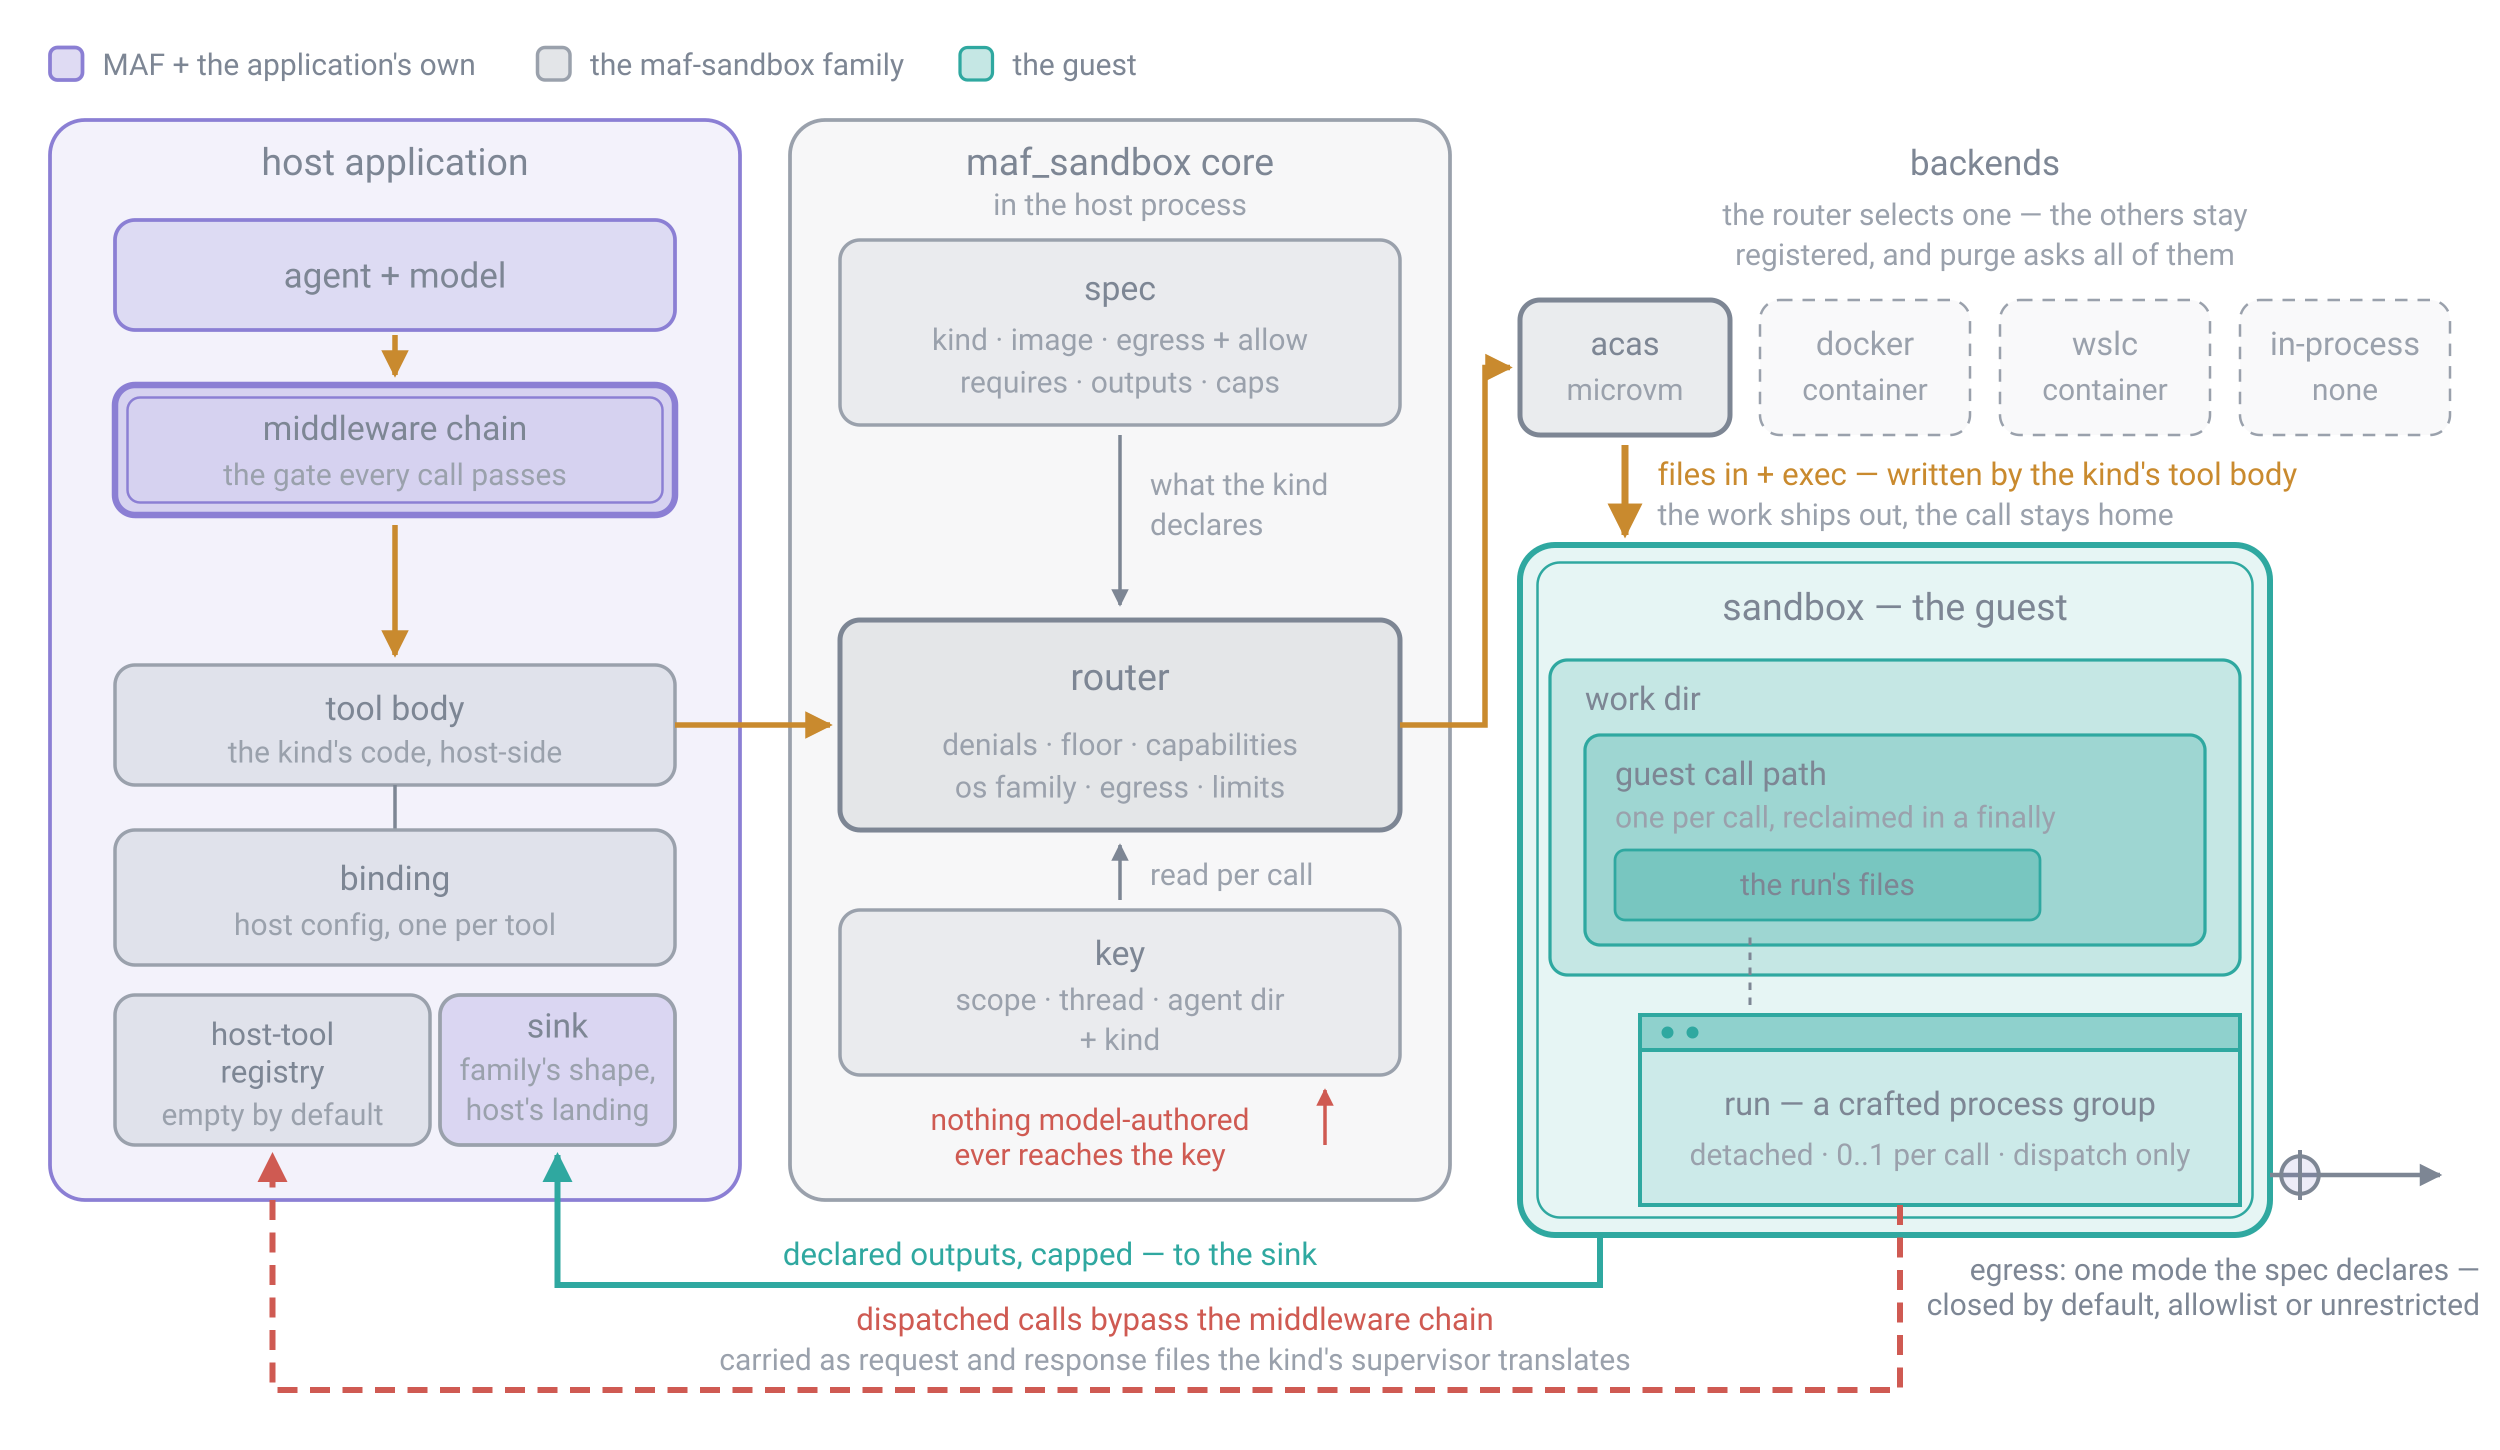
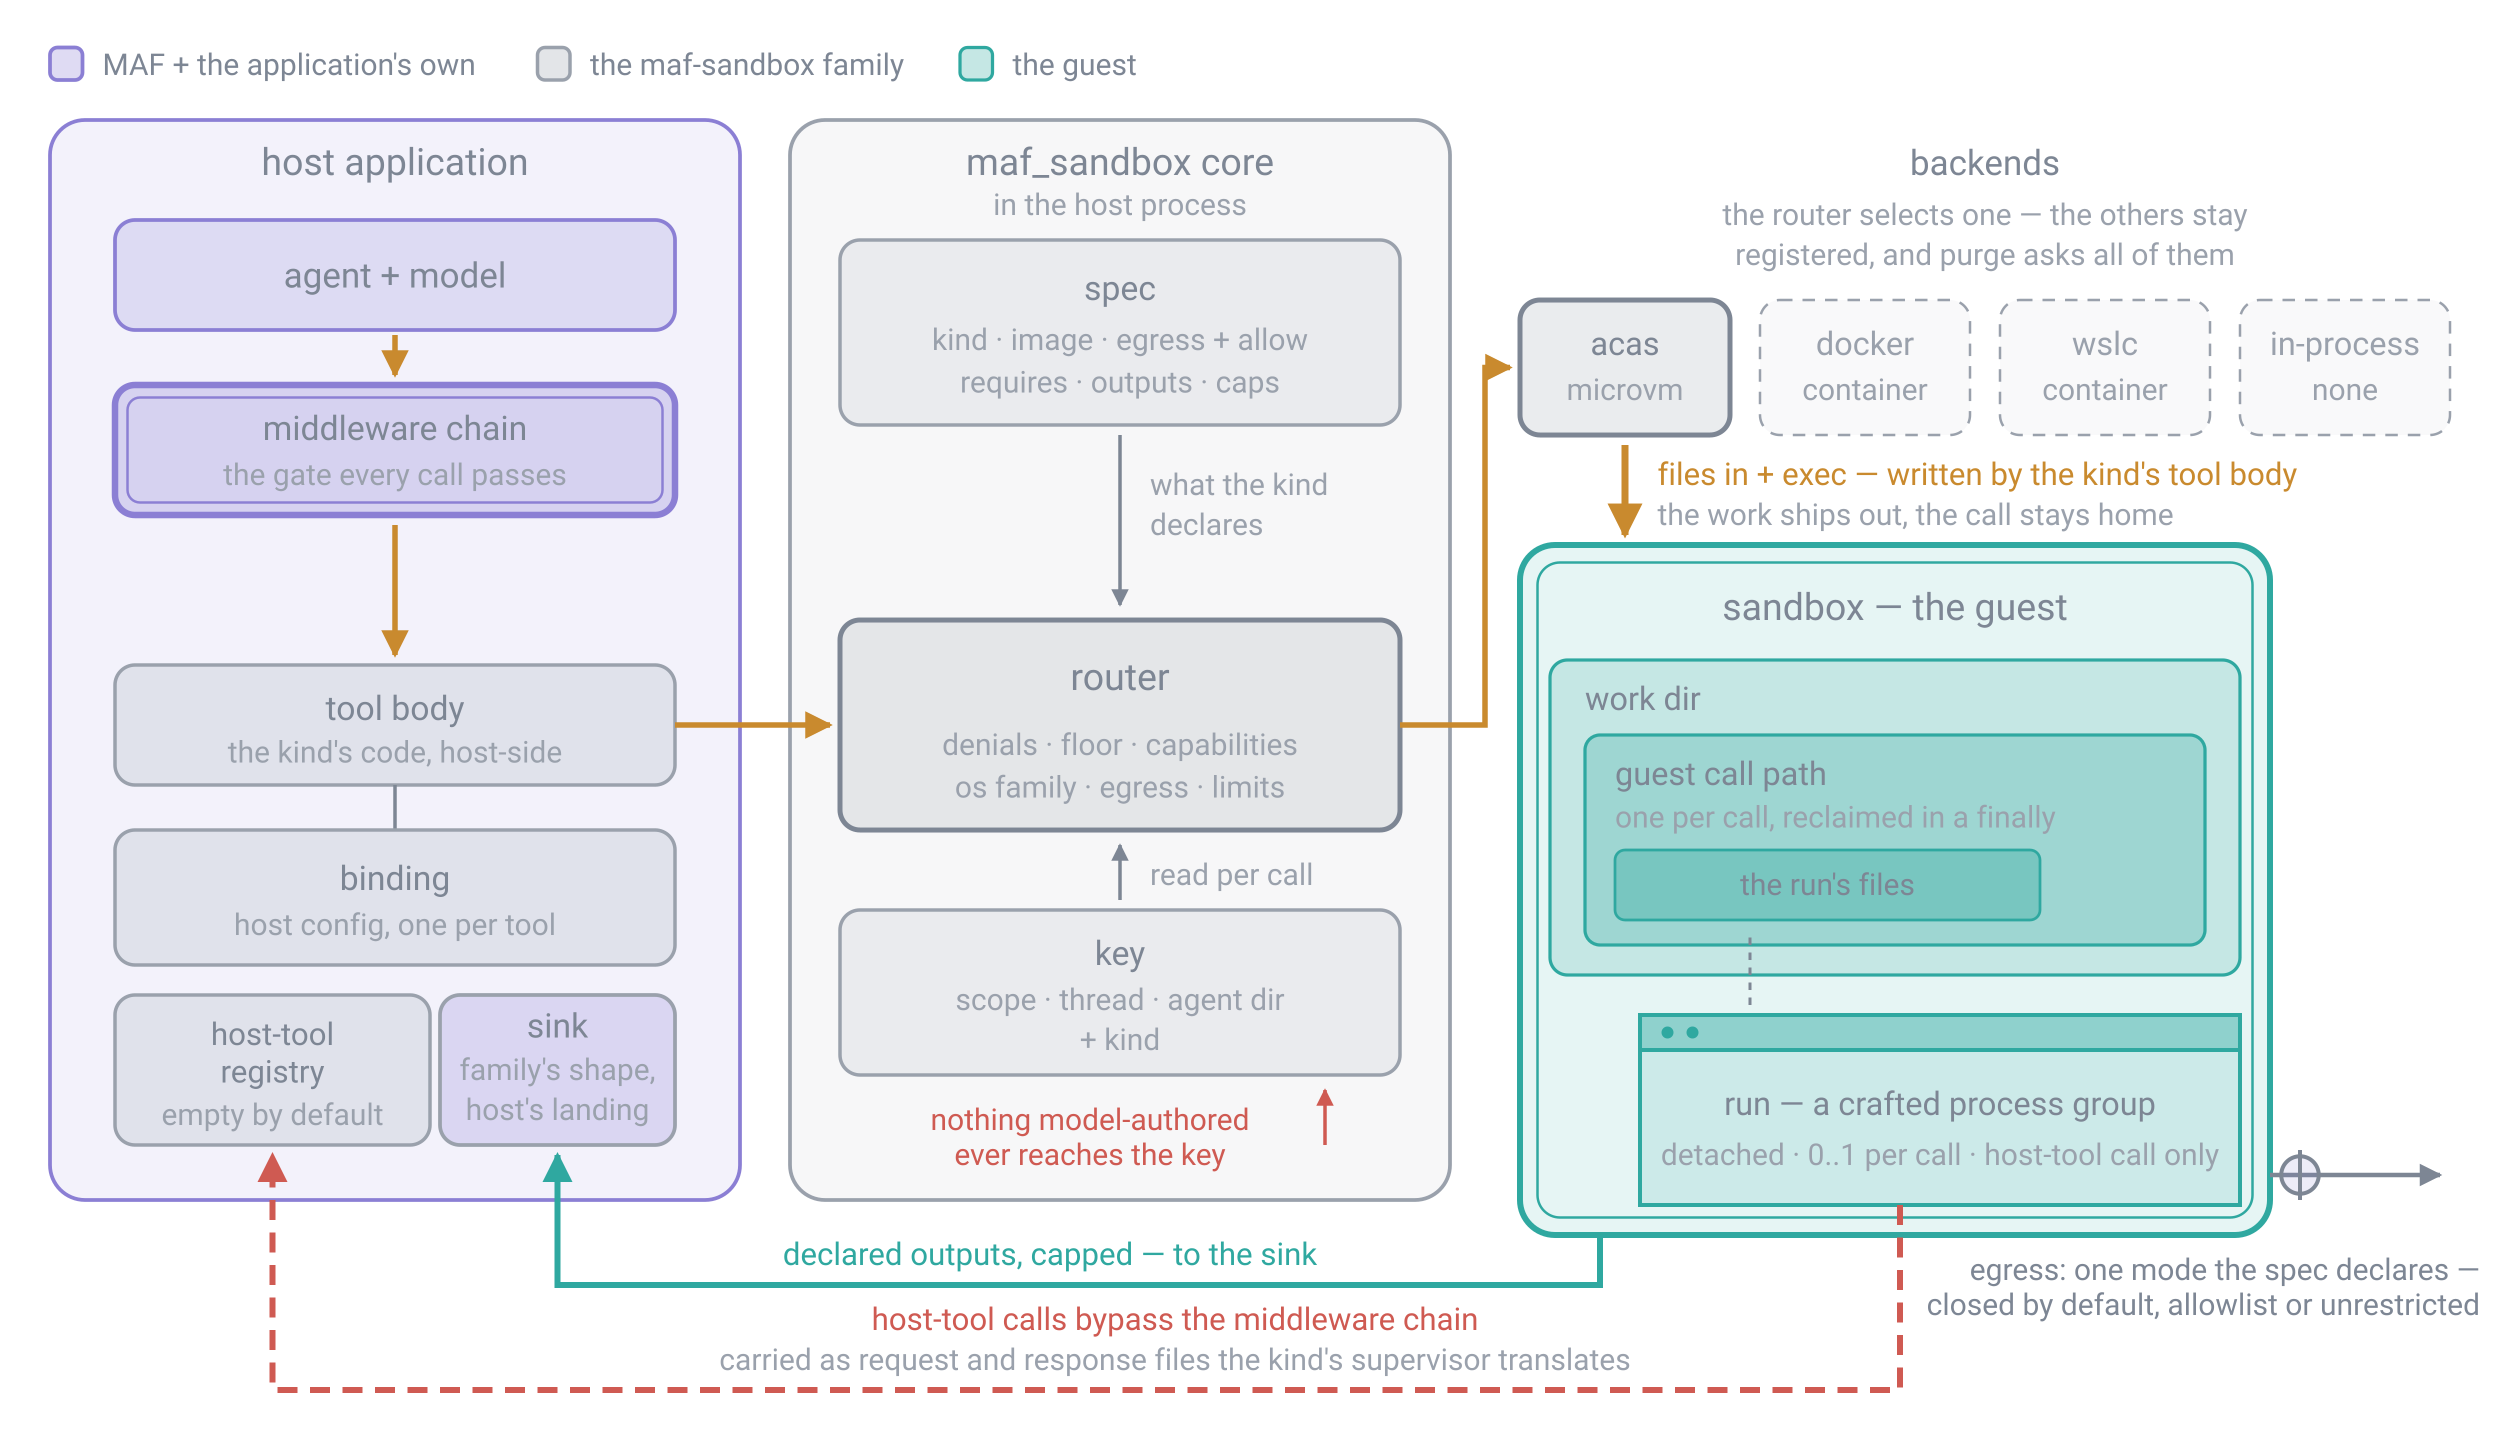
<svg xmlns="http://www.w3.org/2000/svg" viewBox="0 0 1000 580" width="1000" height="580" role="img" aria-labelledby="map-title map-desc" font-family="ui-sans-serif, system-ui, -apple-system, 'Segoe UI', Roboto, Helvetica, Arial, sans-serif">
  <defs>
    <marker id="map-amber" viewBox="0 0 10 10" refX="9" refY="5" markerWidth="5" markerHeight="5" orient="auto-start-reverse">
      <path d="M 0 0 L 10 5 L 0 10 z" fill="#c98a2e" />
    </marker>
    <marker id="map-slate" viewBox="0 0 10 10" refX="9" refY="5" markerWidth="5" markerHeight="5" orient="auto-start-reverse">
      <path d="M 0 0 L 10 5 L 0 10 z" fill="#7d8694" />
    </marker>
    <marker id="map-teal" viewBox="0 0 10 10" refX="9" refY="5" markerWidth="5" markerHeight="5" orient="auto-start-reverse">
      <path d="M 0 0 L 10 5 L 0 10 z" fill="#2fa8a0" />
    </marker>
    <marker id="map-red" viewBox="0 0 10 10" refX="9" refY="5" markerWidth="5" markerHeight="5" orient="auto-start-reverse">
      <path d="M 0 0 L 10 5 L 0 10 z" fill="#cf5a52" />
    </marker>
  </defs>
  <rect x="20" y="19" width="13" height="13" rx="3" fill="#8b7fd4" fill-opacity="0.28" stroke="#8b7fd4" stroke-width="1.5" />
  <text x="41" y="30" font-size="12" fill="#7d8694">MAF + the application's own</text>
  <rect x="215" y="19" width="13" height="13" rx="3" fill="#9aa1ac" fill-opacity="0.28" stroke="#9aa1ac" stroke-width="1.4" />
  <text x="236" y="30" font-size="12" fill="#7d8694">the maf-sandbox family</text>
  <rect x="384" y="19" width="13" height="13" rx="3" fill="#2fa8a0" fill-opacity="0.28" stroke="#2fa8a0" stroke-width="1.3" />
  <text x="405" y="30" font-size="12" fill="#7d8694">the guest</text>
  <rect x="20" y="48" width="276" height="432" rx="14" fill="#8b7fd4" fill-opacity="0.10" stroke="#8b7fd4" stroke-width="1.5" />
  <text x="158" y="70" text-anchor="middle" font-size="15" fill="#7d8694">host application</text>
  <rect x="46" y="88" width="224" height="44" rx="8" fill="#8b7fd4" fill-opacity="0.20" stroke="#8b7fd4" stroke-width="1.5" />
  <text x="158" y="115" text-anchor="middle" font-size="14" fill="#7d8694">agent + model</text>
  <rect x="46" y="154" width="224" height="52" rx="8" fill="#8b7fd4" fill-opacity="0.28" stroke="#8b7fd4" stroke-width="2.6" />
  <rect x="51" y="159" width="214" height="42" rx="5" fill="none" stroke="#8b7fd4" stroke-width="1" />
  <text x="158" y="176" text-anchor="middle" font-size="13.5" fill="#7d8694">middleware chain</text>
  <text x="158" y="194" text-anchor="middle" font-size="12" fill="#9aa1ac">the gate every call passes</text>
  <rect x="46" y="266" width="224" height="48" rx="8" fill="#9aa1ac" fill-opacity="0.20" stroke="#9aa1ac" stroke-width="1.4" />
  <text x="158" y="288" text-anchor="middle" font-size="13.5" fill="#7d8694">tool body</text>
  <text x="158" y="305" text-anchor="middle" font-size="12" fill="#9aa1ac">the kind's code, host-side</text>
  <line x1="158" y1="314" x2="158" y2="332" stroke="#7d8694" stroke-width="1.4" />
  <rect x="46" y="332" width="224" height="54" rx="8" fill="#9aa1ac" fill-opacity="0.20" stroke="#9aa1ac" stroke-width="1.4" />
  <text x="158" y="356" text-anchor="middle" font-size="13.5" fill="#7d8694">binding</text>
  <text x="158" y="374" text-anchor="middle" font-size="12" fill="#9aa1ac">host config, one per tool</text>
  <rect x="46" y="398" width="126" height="60" rx="8" fill="#9aa1ac" fill-opacity="0.20" stroke="#9aa1ac" stroke-width="1.4" />
  <text x="109" y="418" text-anchor="middle" font-size="12.5" fill="#7d8694">host-tool</text>
  <text x="109" y="433" text-anchor="middle" font-size="12.5" fill="#7d8694">registry</text>
  <text x="109" y="450" text-anchor="middle" font-size="12" fill="#9aa1ac">empty by default</text>
  <rect x="176" y="398" width="94" height="60" rx="8" fill="#8b7fd4" fill-opacity="0.24" stroke="#9aa1ac" stroke-width="1.5" />
  <text x="223" y="415" text-anchor="middle" font-size="13.5" fill="#7d8694">sink</text>
  <text x="223" y="432" text-anchor="middle" font-size="12" fill="#9aa1ac">family's shape,</text>
  <text x="223" y="448" text-anchor="middle" font-size="12" fill="#9aa1ac">host's landing</text>
  <rect x="316" y="48" width="264" height="432" rx="14" fill="#9aa1ac" fill-opacity="0.08" stroke="#9aa1ac" stroke-width="1.5" />
  <text x="448" y="70" text-anchor="middle" font-size="15" fill="#7d8694">maf_sandbox core</text>
  <text x="448" y="86" text-anchor="middle" font-size="12" fill="#9aa1ac">in the host process</text>
  <rect x="336" y="96" width="224" height="74" rx="8" fill="#9aa1ac" fill-opacity="0.14" stroke="#9aa1ac" stroke-width="1.4" />
  <text x="448" y="120" text-anchor="middle" font-size="13.5" fill="#7d8694">spec</text>
  <text x="448" y="140" text-anchor="middle" font-size="12" fill="#9aa1ac">kind · image · egress + allow</text>
  <text x="448" y="157" text-anchor="middle" font-size="12" fill="#9aa1ac">requires · outputs · caps</text>
  <line x1="448" y1="174" x2="448" y2="242" stroke="#7d8694" stroke-width="1.4" marker-end="url(#map-slate)" />
  <text x="460" y="198" font-size="12" fill="#9aa1ac">what the kind</text>
  <text x="460" y="214" font-size="12" fill="#9aa1ac">declares</text>
  <rect x="336" y="248" width="224" height="84" rx="8" fill="#9aa1ac" fill-opacity="0.20" stroke="#7d8694" stroke-width="2" />
  <text x="448" y="276" text-anchor="middle" font-size="15" fill="#7d8694">router</text>
  <text x="448" y="302" text-anchor="middle" font-size="12" fill="#9aa1ac">denials · floor · capabilities</text>
  <text x="448" y="319" text-anchor="middle" font-size="12" fill="#9aa1ac">os family · egress · limits</text>
  <line x1="448" y1="360" x2="448" y2="338" stroke="#7d8694" stroke-width="1.4" marker-end="url(#map-slate)" />
  <text x="460" y="354" font-size="12" fill="#9aa1ac">read per call</text>
  <rect x="336" y="364" width="224" height="66" rx="8" fill="#9aa1ac" fill-opacity="0.14" stroke="#9aa1ac" stroke-width="1.4" />
  <text x="448" y="386" text-anchor="middle" font-size="13.5" fill="#7d8694">key</text>
  <text x="448" y="404" text-anchor="middle" font-size="12" fill="#9aa1ac">scope · thread · agent dir</text>
  <text x="448" y="420" text-anchor="middle" font-size="12" fill="#9aa1ac">+ kind</text>
  <line x1="530" y1="458" x2="530" y2="436" stroke="#cf5a52" stroke-width="1.4" marker-end="url(#map-red)" />
  <text x="436" y="452" text-anchor="middle" font-size="12" fill="#cf5a52">nothing model-authored</text>
  <text x="436" y="466" text-anchor="middle" font-size="12" fill="#cf5a52">ever reaches the key</text>
  <text x="794" y="70" text-anchor="middle" font-size="14" fill="#7d8694">backends</text>
  <text x="794" y="90" text-anchor="middle" font-size="12" fill="#9aa1ac">the router selects one — the others stay</text>
  <text x="794" y="106" text-anchor="middle" font-size="12" fill="#9aa1ac">registered, and purge asks all of them</text>
  <rect x="608" y="120" width="84" height="54" rx="8" fill="#9aa1ac" fill-opacity="0.20" stroke="#7d8694" stroke-width="2" />
  <text x="650" y="142" text-anchor="middle" font-size="13" fill="#7d8694">acas</text>
  <text x="650" y="160" text-anchor="middle" font-size="12" fill="#9aa1ac">microvm</text>
  <rect x="704" y="120" width="84" height="54" rx="8" fill="#9aa1ac" fill-opacity="0.06" stroke="#9aa1ac" stroke-width="1" stroke-dasharray="5 4" />
  <text x="746" y="142" text-anchor="middle" font-size="13" fill="#9aa1ac">docker</text>
  <text x="746" y="160" text-anchor="middle" font-size="12" fill="#9aa1ac">container</text>
  <rect x="800" y="120" width="84" height="54" rx="8" fill="#9aa1ac" fill-opacity="0.06" stroke="#9aa1ac" stroke-width="1" stroke-dasharray="5 4" />
  <text x="842" y="142" text-anchor="middle" font-size="13" fill="#9aa1ac">wslc</text>
  <text x="842" y="160" text-anchor="middle" font-size="12" fill="#9aa1ac">container</text>
  <rect x="896" y="120" width="84" height="54" rx="8" fill="#9aa1ac" fill-opacity="0.06" stroke="#9aa1ac" stroke-width="1" stroke-dasharray="5 4" />
  <text x="938" y="142" text-anchor="middle" font-size="13" fill="#9aa1ac">in-process</text>
  <text x="938" y="160" text-anchor="middle" font-size="12" fill="#9aa1ac">none</text>
  <rect x="608" y="218" width="300" height="276" rx="14" fill="#2fa8a0" fill-opacity="0.12" stroke="#2fa8a0" stroke-width="2.4" />
  <rect x="615" y="225" width="286" height="262" rx="9" fill="none" stroke="#2fa8a0" stroke-width="1" />
  <text x="758" y="248" text-anchor="middle" font-size="15" fill="#7d8694">sandbox — the guest</text>
  <rect x="620" y="264" width="276" height="126" rx="7" fill="#2fa8a0" fill-opacity="0.18" stroke="#2fa8a0" stroke-width="1.3" />
  <text x="634" y="284" font-size="13" fill="#7d8694">work dir</text>
  <rect x="634" y="294" width="248" height="84" rx="6" fill="#2fa8a0" fill-opacity="0.26" stroke="#2fa8a0" stroke-width="1.3" />
  <text x="646" y="314" font-size="13" fill="#7d8694">guest call path</text>
  <text x="646" y="331" font-size="12" fill="#9aa1ac">one per call, reclaimed in a finally</text>
  <rect x="646" y="340" width="170" height="28" rx="4" fill="#2fa8a0" fill-opacity="0.34" stroke="#2fa8a0" stroke-width="1.1" />
  <text x="731" y="358" text-anchor="middle" font-size="12" fill="#7d8694">the run's files</text>
  <line x1="700" y1="402" x2="700" y2="372" stroke="#7d8694" stroke-width="1.2" stroke-dasharray="3 3" />
  <rect x="656" y="406" width="240" height="76" fill="#2fa8a0" fill-opacity="0.14" stroke="#2fa8a0" stroke-width="1.6" />
  <rect x="656" y="406" width="240" height="14" fill="#2fa8a0" fill-opacity="0.38" stroke="#2fa8a0" stroke-width="1.6" />
  <circle cx="667" cy="413" r="2.4" fill="#2fa8a0" />
  <circle cx="677" cy="413" r="2.4" fill="#2fa8a0" />
  <text x="776" y="446" text-anchor="middle" font-size="13" fill="#7d8694">run — a crafted process group</text>
-   <text x="776" y="466" text-anchor="middle" font-size="12" fill="#9aa1ac">detached · 0..1 per call · dispatch only</text>
+   <text x="776" y="466" text-anchor="middle" font-size="12" fill="#9aa1ac">detached · 0..1 per call · host-tool call only</text>
  <line x1="908" y1="470" x2="976" y2="470" stroke="#7d8694" stroke-width="1.8" marker-end="url(#map-slate)" />
  <circle cx="920" cy="470" r="7.5" fill="#8b7fd4" fill-opacity="0.15" stroke="#7d8694" stroke-width="1.6" />
  <line x1="920" y1="460" x2="920" y2="480" stroke="#7d8694" stroke-width="1.6" />
  <text x="992" y="512" text-anchor="end" font-size="12" fill="#7d8694">egress: one mode the spec declares —</text>
  <text x="992" y="526" text-anchor="end" font-size="12" fill="#7d8694">closed by default, allowlist or unrestricted</text>
  <line x1="158" y1="134" x2="158" y2="150" stroke="#c98a2e" stroke-width="2.2" marker-end="url(#map-amber)" />
  <line x1="158" y1="210" x2="158" y2="262" stroke="#c98a2e" stroke-width="2.2" marker-end="url(#map-amber)" />
  <line x1="270" y1="290" x2="332" y2="290" stroke="#c98a2e" stroke-width="2.2" marker-end="url(#map-amber)" />
  <path d="M 560 290 H 594 V 147 H 604" fill="none" stroke="#c98a2e" stroke-width="2.2" marker-end="url(#map-amber)" />
  <line x1="650" y1="178" x2="650" y2="214" stroke="#c98a2e" stroke-width="2.8" marker-end="url(#map-amber)" />
  <text x="663" y="194" font-size="12.5" fill="#c98a2e">files in + exec — written by the kind's tool body</text>
  <text x="663" y="210" font-size="12" fill="#9aa1ac">the work ships out, the call stays home</text>
  <path d="M 640 494 V 514 H 223 V 462" fill="none" stroke="#2fa8a0" stroke-width="2.4" marker-end="url(#map-teal)" />
  <text x="420" y="506" text-anchor="middle" font-size="12.5" fill="#2fa8a0">declared outputs, capped — to the sink</text>
  <path d="M 760 482 V 556 H 109 V 462" fill="none" stroke="#cf5a52" stroke-width="2.4" stroke-dasharray="8 5" marker-end="url(#map-red)" />
-   <text x="470" y="532" text-anchor="middle" font-size="12.5" fill="#cf5a52">dispatched calls bypass the middleware chain</text>
+   <text x="470" y="532" text-anchor="middle" font-size="12.5" fill="#cf5a52">host-tool calls bypass the middleware chain</text>
  <text x="470" y="548" text-anchor="middle" font-size="12" fill="#9aa1ac">carried as request and response files the kind's supervisor translates</text>
</svg>
